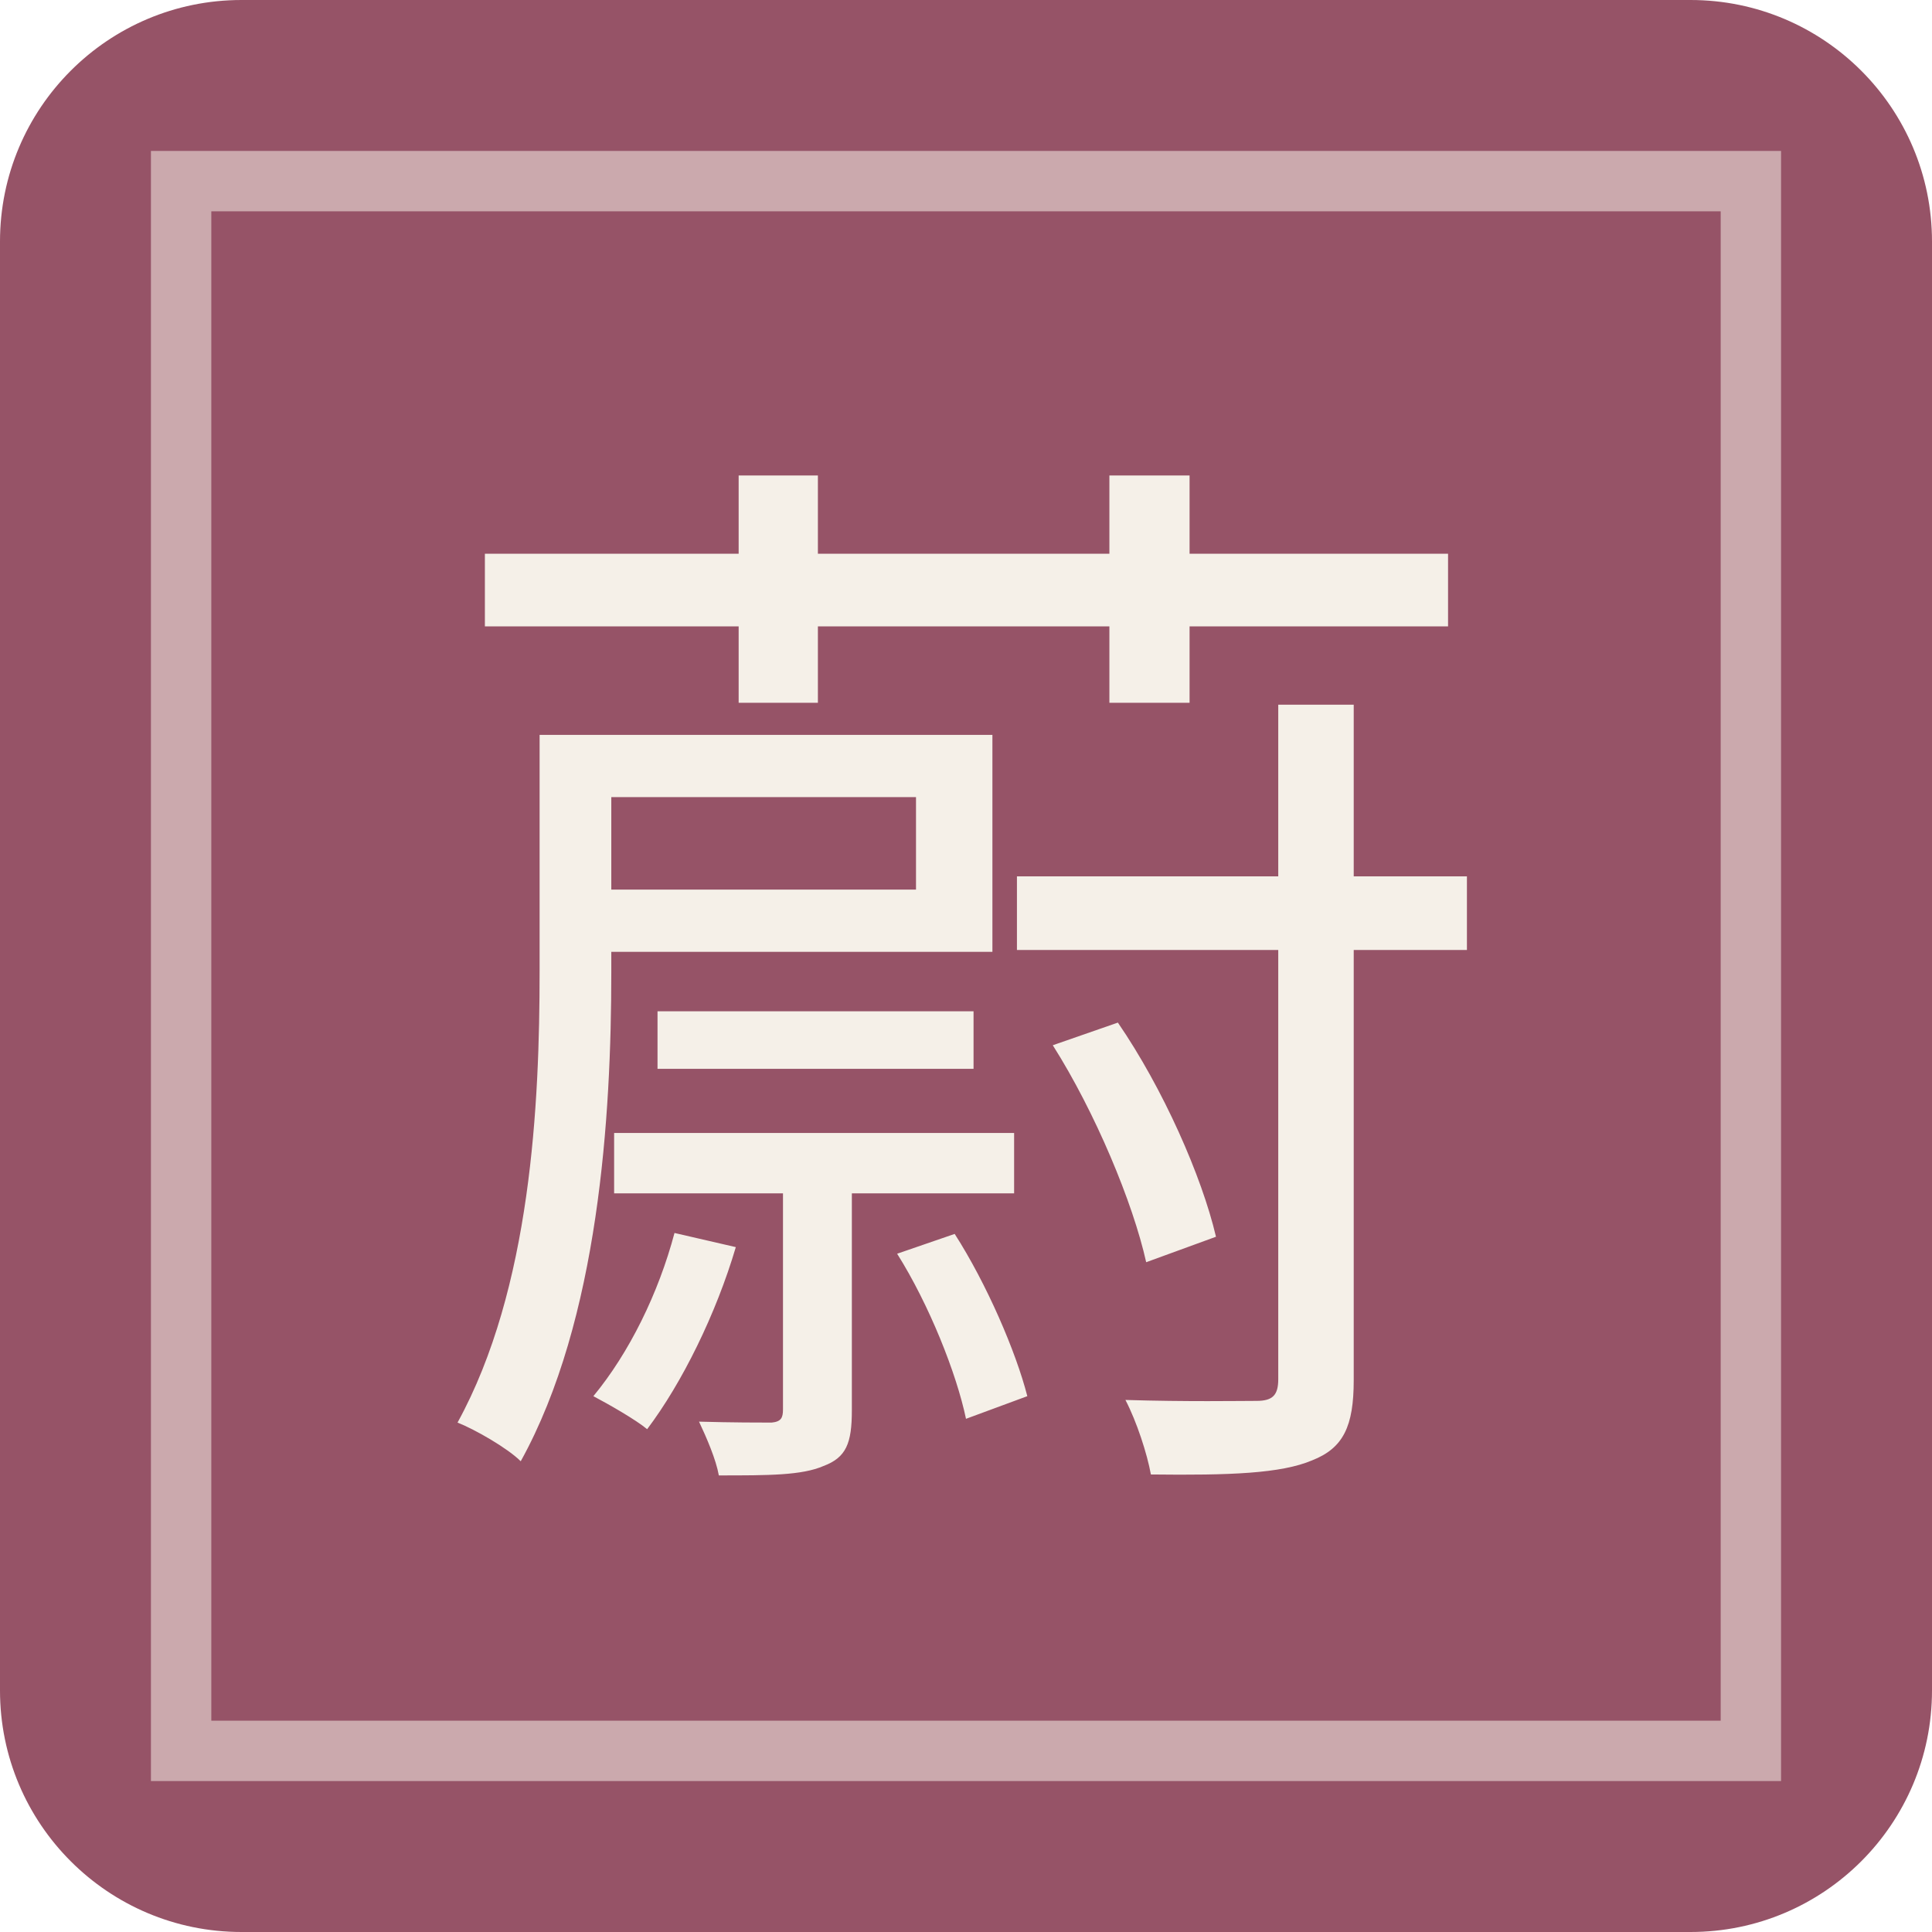
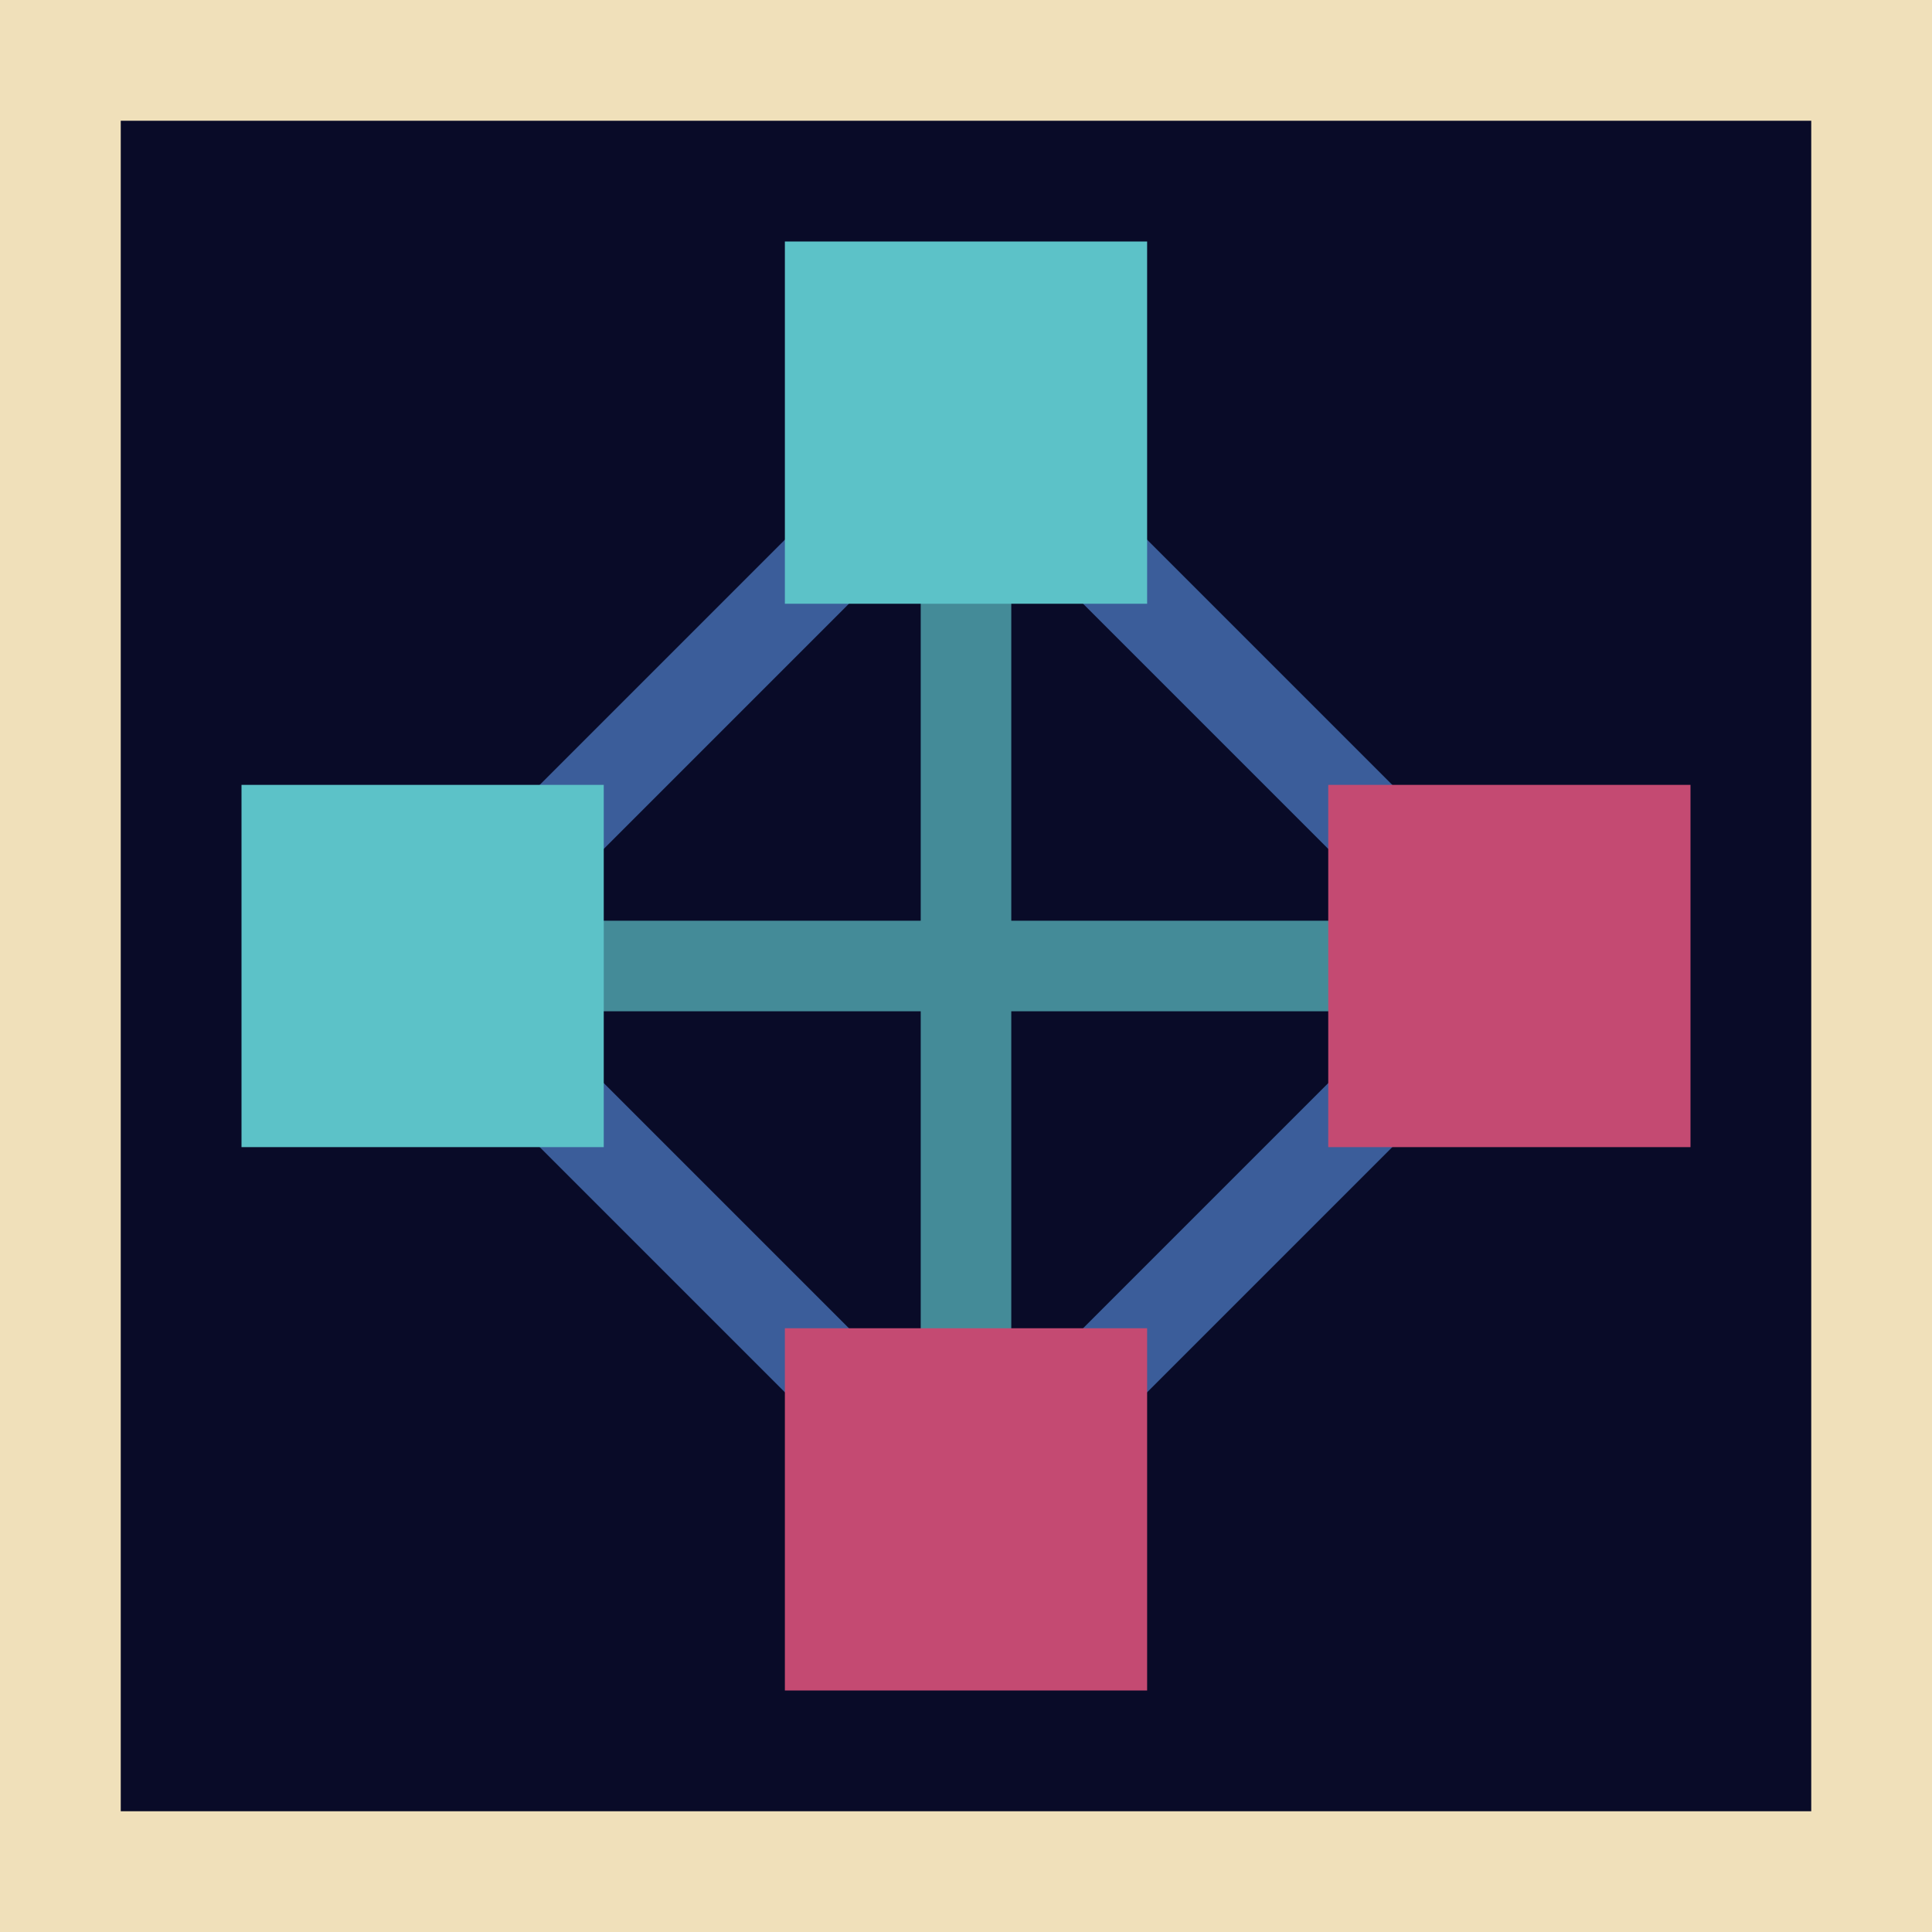
<svg xmlns="http://www.w3.org/2000/svg" viewBox="0 0 32 32">
-   <rect width="32" height="32" rx="4" fill="#965367" />
-   <rect x="3" y="3" width="26" height="26" fill="none" stroke="#f5f0e8" stroke-width="1" opacity=".55" />
-   <text x="16" y="23" text-anchor="middle" font-family="Georgia, 'Songti SC', 'SimSun', serif" font-size="18" fill="#f5f0e8">蔚</text>
+   <rect width="32" height="32" fill="#090b28" />
+   <rect x="1" y="1" width="30" height="30" fill="none" stroke="#f0e0ba" stroke-width="2" />
+   <path d="M16 7L7 16L16 25L25 16Z" fill="none" stroke="#3b5d9a" stroke-width="1.5" />
+   <path d="M16 7V25M7 16H25" fill="none" stroke="#5cc2c8" stroke-width="1.5" opacity=".7" />
+   <rect x="13" y="4" width="6" height="6" fill="#5cc2c8" />
+   <rect x="4" y="13" width="6" height="6" fill="#5cc2c8" />
+   <rect x="22" y="13" width="6" height="6" fill="#c44a72" />
+   <rect x="13" y="22" width="6" height="6" fill="#c44a72" />
</svg>
